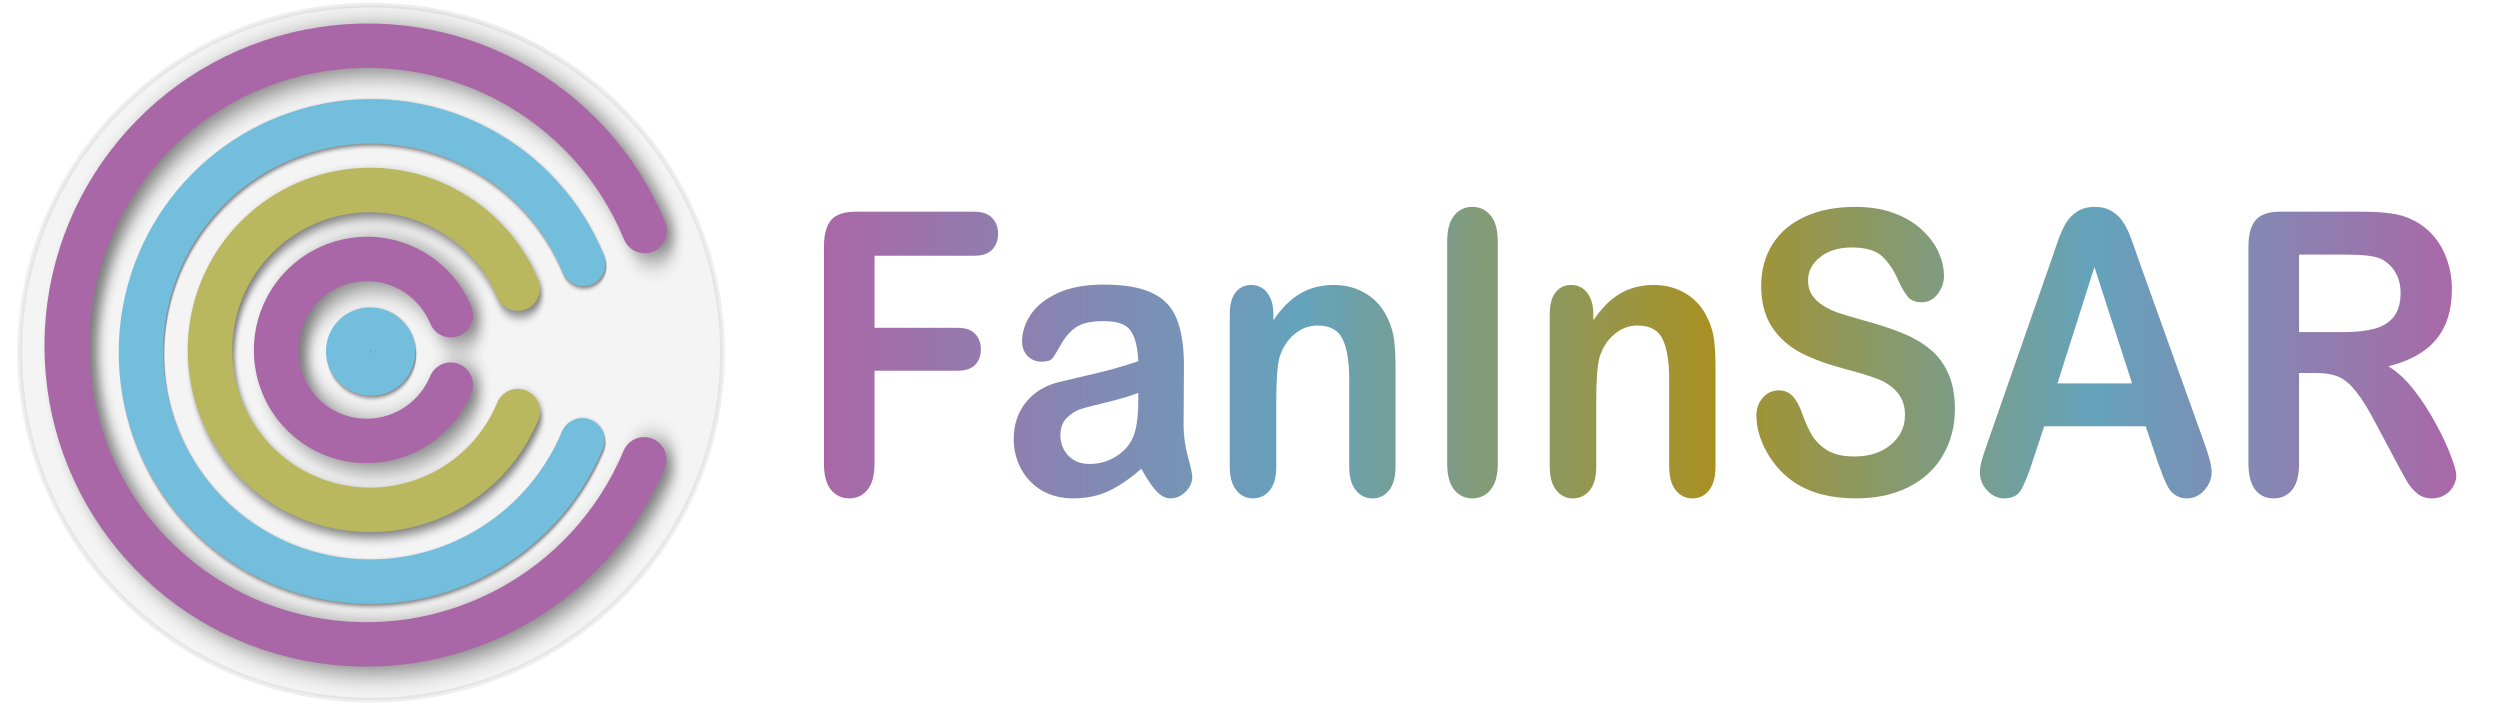
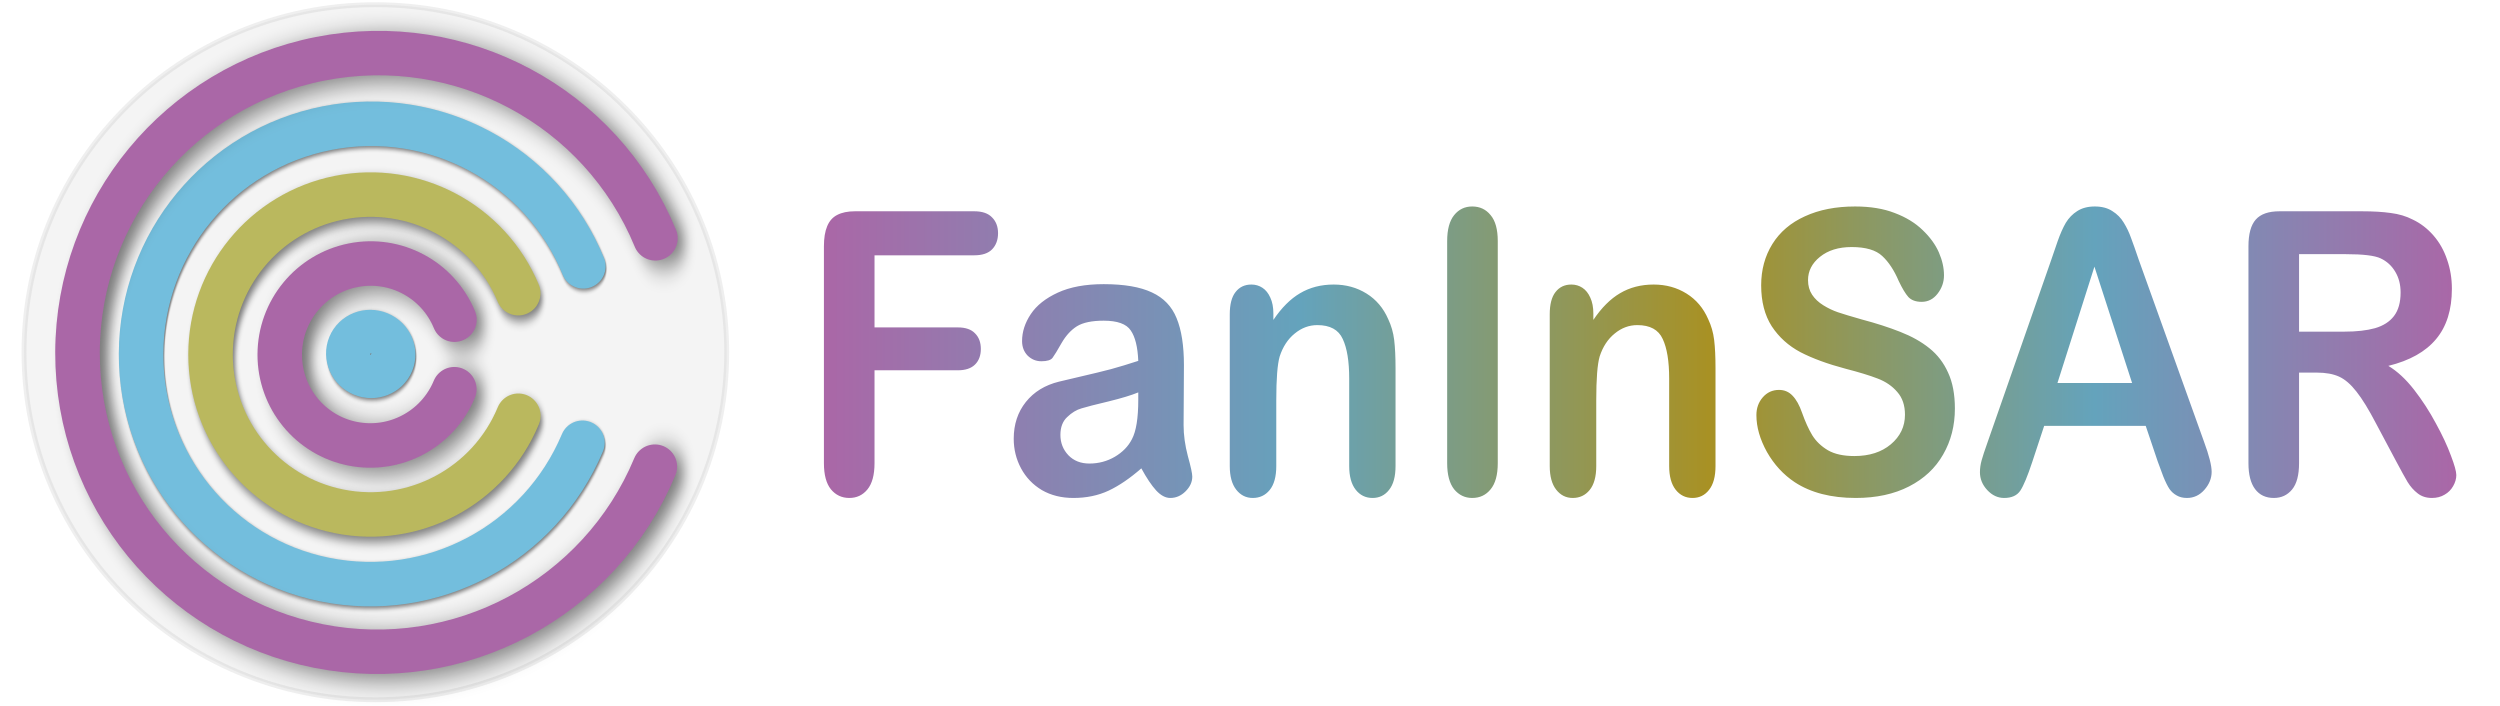
<svg xmlns="http://www.w3.org/2000/svg" xmlns:xlink="http://www.w3.org/1999/xlink" width="1530pt" height="432pt" viewBox="0 0 1530 432" version="1.1" id="svg11">
  <defs id="defs1">
    <linearGradient id="linearGradient1">
      <stop style="stop-color:#aa67a7;stop-opacity:1;" offset="0.001" id="stop1" />
      <stop style="stop-color:#64a3bc;stop-opacity:1;" offset="0.292" id="stop3" />
      <stop style="stop-color:#a89124;stop-opacity:1;" offset="0.542" id="stop2" />
      <stop style="stop-color:#64a3bc;stop-opacity:1;" offset="0.778" id="stop4" />
      <stop style="stop-color:#aa67a7;stop-opacity:1;" offset="1" id="stop5" />
    </linearGradient>
    <style type="text/css" id="style1">*{stroke-linejoin: round; stroke-linecap: butt}</style>
    <filter style="color-interpolation-filters:sRGB" id="filter162" x="-0.046" y="-0.046" width="1.111" height="1.111">
      <feFlood result="flood" in="SourceGraphic" flood-opacity="0.498" flood-color="rgb(0,0,0)" id="feFlood161" />
      <feGaussianBlur result="blur" in="SourceGraphic" stdDeviation="6" id="feGaussianBlur161" />
      <feOffset result="offset" in="blur" dx="6" dy="6" id="feOffset161" />
      <feComposite result="comp1" operator="in" in="flood" in2="offset" id="feComposite161" />
      <feComposite result="comp2" operator="over" in="SourceGraphic" in2="comp1" id="feComposite162" />
    </filter>
    <filter style="color-interpolation-filters:sRGB" id="filter164" x="-0.127" y="-0.127" width="1.308" height="1.308">
      <feFlood result="flood" in="SourceGraphic" flood-opacity="0.498" flood-color="rgb(0,0,0)" id="feFlood162" />
      <feGaussianBlur result="blur" in="SourceGraphic" stdDeviation="6" id="feGaussianBlur162" />
      <feOffset result="offset" in="blur" dx="6" dy="6" id="feOffset162" />
      <feComposite result="comp1" operator="in" in="flood" in2="offset" id="feComposite163" />
      <feComposite result="comp2" operator="over" in="SourceGraphic" in2="comp1" id="feComposite164" />
    </filter>
    <filter style="color-interpolation-filters:sRGB" id="filter169" x="-0.012" y="-0.012" width="1.028" height="1.028">
      <feFlood result="flood" in="SourceGraphic" flood-opacity="0.498" flood-color="rgb(0,0,0)" id="feFlood168" />
      <feGaussianBlur result="blur" in="SourceGraphic" stdDeviation="1" id="feGaussianBlur168" />
      <feOffset result="offset" in="blur" dx="1" dy="1" id="feOffset168" />
      <feComposite result="comp1" operator="in" in="flood" in2="offset" id="feComposite168" />
      <feComposite result="comp2" operator="over" in="SourceGraphic" in2="comp1" id="feComposite169" />
    </filter>
    <filter style="color-interpolation-filters:sRGB" id="filter174" x="-0.04" y="-0.04" width="1.097" height="1.097">
      <feFlood result="flood" in="SourceGraphic" flood-opacity="0.498" flood-color="rgb(0,0,0)" id="feFlood173" />
      <feGaussianBlur result="blur" in="SourceGraphic" stdDeviation="3" id="feGaussianBlur173" />
      <feOffset result="offset" in="blur" dx="3" dy="3" id="feOffset173" />
      <feComposite result="comp1" operator="in" in="flood" in2="offset" id="feComposite173" />
      <feComposite result="comp2" operator="over" in="SourceGraphic" in2="comp1" id="feComposite174" />
    </filter>
    <filter style="color-interpolation-filters:sRGB" id="filter179" x="-0.062" y="-0.062" width="1.146" height="1.146">
      <feFlood result="flood" in="SourceGraphic" flood-opacity="0.498" flood-color="rgb(0,0,0)" id="feFlood178" />
      <feGaussianBlur result="blur" in="SourceGraphic" stdDeviation="1" id="feGaussianBlur178" />
      <feOffset result="offset" in="blur" dx="1" dy="1" id="feOffset178" />
      <feComposite result="comp1" operator="in" in="flood" in2="offset" id="feComposite178" />
      <feComposite result="comp2" operator="over" in="SourceGraphic" in2="comp1" id="feComposite179" />
    </filter>
    <filter style="color-interpolation-filters:sRGB" id="filter105" x="-0.071" y="-0.071" width="1.165" height="1.165">
      <feFlood result="flood" in="SourceGraphic" flood-opacity="0.498" flood-color="rgb(0,0,0)" id="feFlood103" />
      <feGaussianBlur result="blur" in="SourceGraphic" stdDeviation="1" id="feGaussianBlur103" />
      <feOffset result="offset" in="blur" dx="1" dy="1" id="feOffset103" />
      <feComposite result="comp1" operator="in" in="flood" in2="offset" id="feComposite104" />
      <feComposite result="comp2" operator="over" in="SourceGraphic" in2="comp1" id="feComposite105" />
    </filter>
    <clipPath id="p7d126f1e7e">
      <rect x="55.08" y="51.84" width="332.64" height="332.64" id="rect11-1" />
    </clipPath>
    <filter style="color-interpolation-filters:sRGB" id="filter89" x="-0.134" y="-0.134" width="1.323" height="1.323">
      <feFlood result="flood" in="SourceGraphic" flood-opacity="0.498" flood-color="rgb(0,0,0)" id="feFlood87" />
      <feGaussianBlur result="blur" in="SourceGraphic" stdDeviation="6" id="feGaussianBlur87" />
      <feOffset result="offset" in="blur" dx="6" dy="6" id="feOffset87" />
      <feComposite result="comp1" operator="in" in="flood" in2="offset" id="feComposite88" />
      <feComposite result="comp2" operator="over" in="SourceGraphic" in2="comp1" id="feComposite89" />
    </filter>
    <clipPath id="clipPath1">
      <rect x="55.08" y="51.84" width="332.64" height="332.64" id="rect1" />
    </clipPath>
    <filter style="color-interpolation-filters:sRGB" id="filter97" x="-0.04" y="-0.04" width="1.091" height="1.091">
      <feFlood result="flood" in="SourceGraphic" flood-opacity="0.498" flood-color="rgb(0,0,0)" id="feFlood96" />
      <feGaussianBlur result="blur" in="SourceGraphic" stdDeviation="2.87" id="feGaussianBlur96" />
      <feOffset result="offset" in="blur" dx="2" dy="2" id="feOffset96" />
      <feComposite result="comp1" operator="in" in="flood" in2="offset" id="feComposite96" />
      <feComposite result="comp2" operator="over" in="SourceGraphic" in2="comp1" id="feComposite97" />
    </filter>
    <clipPath id="clipPath2">
      <rect x="55.08" y="51.84" width="332.64" height="332.64" id="rect2" />
    </clipPath>
    <filter style="color-interpolation-filters:sRGB" id="filter103" x="-0.01" y="-0.01" width="1.024" height="1.024">
      <feFlood result="flood" in="SourceGraphic" flood-opacity="0.498" flood-color="rgb(0,0,0)" id="feFlood102" />
      <feGaussianBlur result="blur" in="SourceGraphic" stdDeviation="1" id="feGaussianBlur102" />
      <feOffset result="offset" in="blur" dx="1" dy="1" id="feOffset102" />
      <feComposite result="comp1" operator="in" in="flood" in2="offset" id="feComposite102" />
      <feComposite result="comp2" operator="over" in="SourceGraphic" in2="comp1" id="feComposite103" />
    </filter>
    <clipPath id="clipPath3">
      <rect x="55.08" y="51.84" width="332.64" height="332.64" id="rect3" />
    </clipPath>
    <filter style="color-interpolation-filters:sRGB" id="filter87" x="-0.047" y="-0.047" width="1.113" height="1.113">
      <feFlood result="flood" in="SourceGraphic" flood-opacity="0.498" flood-color="rgb(0,0,0)" id="feFlood86" />
      <feGaussianBlur result="blur" in="SourceGraphic" stdDeviation="6" id="feGaussianBlur86" />
      <feOffset result="offset" in="blur" dx="6" dy="6" id="feOffset86" />
      <feComposite result="comp1" operator="in" in="flood" in2="offset" id="feComposite86" />
      <feComposite result="comp2" operator="over" in="SourceGraphic" in2="comp1" id="feComposite87" />
    </filter>
    <clipPath id="clipPath4">
      <rect x="55.08" y="51.84" width="332.64" height="332.64" id="rect4" />
    </clipPath>
    <clipPath id="clipPath5">
      <rect x="55.08" y="51.84" width="332.64" height="332.64" id="rect5" />
    </clipPath>
    <clipPath id="clipPath6">
      <rect x="55.08" y="51.84" width="332.64" height="332.64" id="rect6" />
    </clipPath>
    <filter style="color-interpolation-filters:sRGB" id="filter15" x="-0.076" y="-0.076" width="1.169" height="1.155">
      <feFlood result="flood" in="SourceGraphic" flood-opacity="0.498" flood-color="rgb(0,0,0)" id="feFlood14" />
      <feGaussianBlur result="blur" in="SourceGraphic" stdDeviation="6" id="feGaussianBlur14" />
      <feOffset result="offset" in="blur" dx="6" dy="1" id="feOffset14" />
      <feComposite result="comp1" operator="in" in="flood" in2="offset" id="feComposite14" />
      <feComposite result="comp2" operator="over" in="SourceGraphic" in2="comp1" id="feComposite15" />
    </filter>
    <filter style="color-interpolation-filters:sRGB" id="filter17" x="-0.252" y="-0.251" width="1.558" height="1.512">
      <feFlood result="flood" in="SourceGraphic" flood-opacity="0.498" flood-color="rgb(0,0,0)" id="feFlood15" />
      <feGaussianBlur result="blur" in="SourceGraphic" stdDeviation="6" id="feGaussianBlur15" />
      <feOffset result="offset" in="blur" dx="6" dy="1" id="feOffset15" />
      <feComposite result="comp1" operator="in" in="flood" in2="offset" id="feComposite16" />
      <feComposite result="comp2" operator="over" in="SourceGraphic" in2="comp1" id="feComposite17" />
    </filter>
    <filter style="color-interpolation-filters:sRGB" id="filter21" x="-0.057" y="-0.057" width="1.118" height="1.117">
      <feFlood result="flood" in="SourceGraphic" flood-opacity="0.498" flood-color="rgb(0,0,0)" id="feFlood20" />
      <feGaussianBlur result="blur" in="SourceGraphic" stdDeviation="1" id="feGaussianBlur20" />
      <feOffset result="offset" in="blur" dx="1" dy="1" id="feOffset20" />
      <feComposite result="comp1" operator="in" in="flood" in2="offset" id="feComposite20" />
      <feComposite result="comp2" operator="over" in="SourceGraphic" in2="comp1" id="feComposite21" />
    </filter>
    <filter style="color-interpolation-filters:sRGB" id="filter26" x="-0.1" y="-0.1" width="1.213" height="1.213">
      <feFlood result="flood" in="SourceGraphic" flood-opacity="0.498" flood-color="rgb(0,0,0)" id="feFlood25" />
      <feGaussianBlur result="blur" in="SourceGraphic" stdDeviation="2.5" id="feGaussianBlur25" />
      <feOffset result="offset" in="blur" dx="2.5" dy="2.5" id="feOffset25" />
      <feComposite result="comp1" operator="in" in="flood" in2="offset" id="feComposite25" />
      <feComposite result="comp2" operator="over" in="SourceGraphic" in2="comp1" id="feComposite26" />
    </filter>
-     <linearGradient xlink:href="#linearGradient1" id="linearGradient7" x1="532.198" y1="-96.629" x2="1593.476" y2="-96.629" gradientUnits="userSpaceOnUse" gradientTransform="matrix(0.9413388,0,0,1.062317,3.261931,318.4642)" />
+     <linearGradient xlink:href="#linearGradient1" id="linearGradient7" x1="532.198" y1="-96.629" x2="1593.476" y2="-96.629" gradientUnits="userSpaceOnUse" gradientTransform="matrix(0.9413388,0,0,1.062317,3.261931,318.2072)" />
    <filter style="color-interpolation-filters:sRGB;" id="filter10" x="-0.599" y="-0.62" width="2.234" height="2.277">
      <feFlood result="flood" in="SourceGraphic" flood-opacity="0.498" flood-color="rgb(0,0,0)" id="feFlood9" />
      <feGaussianBlur result="blur" in="SourceGraphic" stdDeviation="1" id="feGaussianBlur9" />
      <feOffset result="offset" in="blur" dx="1" dy="1" id="feOffset9" />
      <feComposite result="comp1" operator="in" in="flood" in2="offset" id="feComposite9" />
      <feComposite result="comp2" operator="over" in="SourceGraphic" in2="comp1" id="feComposite10" />
    </filter>
+     <filter style="color-interpolation-filters:sRGB" id="filter105-5" x="-0.071" y="-0.071" width="1.165" height="1.165">
+       <feFlood result="flood" in="SourceGraphic" flood-opacity="0.498" flood-color="rgb(0,0,0)" id="feFlood103-7" />
+       <feGaussianBlur result="blur" in="SourceGraphic" stdDeviation="1" id="feGaussianBlur103-4" />
+       <feOffset result="offset" in="blur" dx="1" dy="1" id="feOffset103-4" />
+       <feComposite result="comp1" operator="in" in="flood" in2="offset" id="feComposite104-4" />
+       <feComposite result="comp2" operator="over" in="SourceGraphic" in2="comp1" id="feComposite105-7" />
+     </filter>
+     <filter style="color-interpolation-filters:sRGB" id="filter17-3" x="-0.252" y="-0.251" width="1.558" height="1.512">
+       <feFlood result="flood" in="SourceGraphic" flood-opacity="0.498" flood-color="rgb(0,0,0)" id="feFlood15-3" />
+       <feGaussianBlur result="blur" in="SourceGraphic" stdDeviation="6" id="feGaussianBlur15-8" />
+       <feOffset result="offset" in="blur" dx="6" dy="1" id="feOffset15-2" />
+       <feComposite result="comp1" operator="in" in="flood" in2="offset" id="feComposite16-7" />
+       <feComposite result="comp2" operator="over" in="SourceGraphic" in2="comp1" id="feComposite17-6" />
+     </filter>
+     <filter style="color-interpolation-filters:sRGB" id="filter26-7" x="-0.1" y="-0.1" width="1.213" height="1.213">
+       <feFlood result="flood" in="SourceGraphic" flood-opacity="0.498" flood-color="rgb(0,0,0)" id="feFlood25-7" />
+       <feGaussianBlur result="blur" in="SourceGraphic" stdDeviation="2.5" id="feGaussianBlur25-6" />
+       <feOffset result="offset" in="blur" dx="2.5" dy="2.5" id="feOffset25-4" />
+       <feComposite result="comp1" operator="in" in="flood" in2="offset" id="feComposite25-1" />
+       <feComposite result="comp2" operator="over" in="SourceGraphic" in2="comp1" id="feComposite26-4" />
+     </filter>
+     <filter style="color-interpolation-filters:sRGB" id="filter21-6" x="-0.057" y="-0.057" width="1.118" height="1.117">
+       <feFlood result="flood" in="SourceGraphic" flood-opacity="0.498" flood-color="rgb(0,0,0)" id="feFlood20-7" />
+       <feGaussianBlur result="blur" in="SourceGraphic" stdDeviation="1" id="feGaussianBlur20-0" />
+       <feOffset result="offset" in="blur" dx="1" dy="1" id="feOffset20-9" />
+       <feComposite result="comp1" operator="in" in="flood" in2="offset" id="feComposite20-5" />
+       <feComposite result="comp2" operator="over" in="SourceGraphic" in2="comp1" id="feComposite21-7" />
+     </filter>
+     <filter style="color-interpolation-filters:sRGB" id="filter10-0" x="-0.599" y="-0.62" width="2.234" height="2.277">
+       <feFlood result="flood" in="SourceGraphic" flood-opacity="0.498" flood-color="rgb(0,0,0)" id="feFlood9-8" />
+       <feGaussianBlur result="blur" in="SourceGraphic" stdDeviation="1" id="feGaussianBlur9-1" />
+       <feOffset result="offset" in="blur" dx="1" dy="1" id="feOffset9-0" />
+       <feComposite result="comp1" operator="in" in="flood" in2="offset" id="feComposite9-9" />
+       <feComposite result="comp2" operator="over" in="SourceGraphic" in2="comp1" id="feComposite10-8" />
+     </filter>
+     <filter style="color-interpolation-filters:sRGB" id="filter15-1" x="-0.076" y="-0.076" width="1.169" height="1.155">
+       <feFlood result="flood" in="SourceGraphic" flood-opacity="0.498" flood-color="rgb(0,0,0)" id="feFlood14-7" />
+       <feGaussianBlur result="blur" in="SourceGraphic" stdDeviation="6" id="feGaussianBlur14-0" />
+       <feOffset result="offset" in="blur" dx="6" dy="1" id="feOffset14-2" />
+       <feComposite result="comp1" operator="in" in="flood" in2="offset" id="feComposite14-6" />
+       <feComposite result="comp2" operator="over" in="SourceGraphic" in2="comp1" id="feComposite15-4" />
+     </filter>
  </defs>
  <defs id="defs11">
    <clipPath id="pe4b23107bf">
      <rect x="55.08" y="51.84" width="332.64" height="332.64" id="rect11" />
    </clipPath>
  </defs>
-   <ellipse style="fill:#cccccc;fill-opacity:0.2;stroke:#b2b2b2;stroke-width:3;stroke-linecap:round;stroke-linejoin:bevel;stroke-dasharray:none;stroke-opacity:0.2;paint-order:normal;stroke-dashoffset:25" id="path12" cx="227.114" cy="215.813" rx="215.03" ry="212.675" />
  <g id="g7" style="display:none">
    <g id="patch_3" style="fill:#ab69a8;fill-opacity:1;stroke:none;stroke-linecap:butt;stroke-linejoin:round;filter:url(#filter89)" transform="matrix(1.281937,0,0,1.285671,-57.34477,-67.7709)">
      <path d="m 275.221,218.16 c 0,-7.068 -1.392,-14.067 -4.097,-20.596 -2.705,-6.53 -6.669,-12.463 -11.667,-17.461 -4.998,-4.998 -10.931,-8.962 -17.461,-11.667 -6.53,-2.705 -13.529,-4.097 -20.596,-4.097 -7.068,0 -14.067,1.392 -20.596,4.097 -6.53,2.705 -12.463,6.669 -17.461,11.667 -4.998,4.998 -8.962,10.931 -11.667,17.461 -2.705,6.53 -4.097,13.529 -4.097,20.596 0,7.068 1.392,14.067 4.097,20.596 2.705,6.53 6.669,12.463 11.667,17.461 4.998,4.998 10.931,8.962 17.461,11.667 6.53,2.705 13.529,4.097 20.596,4.097 7.068,0 14.067,-1.392 20.596,-4.097 6.53,-2.705 12.463,-6.669 17.461,-11.667 4.998,-4.998 8.962,-10.931 11.667,-17.461 2.705,-6.53 4.097,-13.529 4.097,-20.596 m -20.557,0 c 0,4.368 -0.86,8.694 -2.532,12.73 -1.672,4.036 -4.122,7.703 -7.211,10.792 -3.089,3.089 -6.756,5.539 -10.792,7.211 -4.036,1.672 -8.361,2.532 -12.73,2.532 -4.368,0 -8.694,-0.86 -12.73,-2.532 -4.036,-1.672 -7.703,-4.122 -10.792,-7.211 -3.089,-3.089 -5.539,-6.756 -7.211,-10.792 -1.672,-4.036 -2.532,-8.361 -2.532,-12.73 0,-4.368 0.86,-8.694 2.532,-12.73 1.672,-4.036 4.122,-7.703 7.211,-10.792 3.089,-3.089 6.756,-5.539 10.792,-7.211 4.036,-1.672 8.361,-2.532 12.73,-2.532 4.368,0 8.694,0.86 12.73,2.532 4.036,1.672 7.703,4.122 10.792,7.211 3.089,3.089 5.539,6.756 7.211,10.792 1.672,4.036 2.532,8.361 2.532,12.73 z" clip-path="url(#p7d126f1e7e)" style="fill:#ab69a8;fill-opacity:1;stroke:none;stroke-linecap:butt;stroke-linejoin:miter" id="path3" />
    </g>
    <g id="patch_4" style="fill:#bab85e;fill-opacity:1;stroke:none;stroke-linecap:butt;stroke-linejoin:round;filter:url(#filter97)" transform="matrix(1.281937,0,0,1.285671,-57.34477,-67.7709)">
      <path d="m 308.485,218.16 c 0,-11.436 -2.253,-22.761 -6.629,-33.326 -4.376,-10.565 -10.791,-20.166 -18.878,-28.252 -8.086,-8.086 -17.687,-14.501 -28.252,-18.878 -10.565,-4.376 -21.89,-6.629 -33.326,-6.629 -11.436,0 -22.761,2.253 -33.326,6.629 -10.565,4.376 -20.166,10.791 -28.252,18.878 -8.086,8.086 -14.501,17.687 -18.878,28.252 -4.376,10.565 -6.629,21.89 -6.629,33.326 0,11.436 2.253,22.761 6.629,33.326 4.376,10.565 10.791,20.166 18.878,28.252 8.086,8.086 17.687,14.501 28.252,18.878 10.565,4.376 21.89,6.629 33.326,6.629 11.436,0 22.761,-2.253 33.326,-6.629 10.565,-4.376 20.166,-10.791 28.252,-18.878 8.086,-8.086 14.501,-17.687 18.878,-28.252 4.376,-10.565 6.629,-21.89 6.629,-33.326 m -20.557,0 c 0,8.736 -1.721,17.388 -5.064,25.459 -3.343,8.071 -8.244,15.406 -14.421,21.583 -6.178,6.178 -13.512,11.078 -21.583,14.421 -8.071,3.343 -16.723,5.064 -25.459,5.064 -8.736,0 -17.388,-1.721 -25.459,-5.064 -8.071,-3.343 -15.406,-8.244 -21.583,-14.421 -6.178,-6.178 -11.078,-13.512 -14.421,-21.583 -3.343,-8.071 -5.064,-16.723 -5.064,-25.459 0,-8.736 1.721,-17.388 5.064,-25.459 3.343,-8.071 8.244,-15.406 14.421,-21.583 6.178,-6.178 13.512,-11.078 21.583,-14.421 8.071,-3.343 16.723,-5.064 25.459,-5.064 8.736,0 17.388,1.721 25.459,5.064 8.071,3.343 15.406,8.244 21.583,14.421 6.178,6.178 11.078,13.512 14.421,21.583 3.343,8.071 5.064,16.723 5.064,25.459 z" clip-path="url(#p7d126f1e7e)" style="fill:#bab85e;fill-opacity:1;stroke:none;stroke-linecap:butt;stroke-linejoin:miter" id="path4" />
    </g>
    <g id="patch_5" style="fill:#74bfdf;fill-opacity:1;stroke:none;stroke-linecap:butt;stroke-linejoin:round;filter:url(#filter103)" transform="matrix(1.281937,0,0,1.285671,-57.34477,-67.7709)">
      <path d="m 341.749,218.16 c 0,-15.804 -3.113,-31.455 -9.161,-46.056 -6.048,-14.601 -14.913,-27.869 -26.088,-39.044 -11.175,-11.175 -24.443,-20.04 -39.044,-26.088 -14.601,-6.048 -30.252,-9.161 -46.056,-9.161 -15.804,0 -31.455,3.113 -46.056,9.161 -14.601,6.048 -27.869,14.913 -39.044,26.088 -11.175,11.175 -20.04,24.443 -26.088,39.044 -6.048,14.601 -9.161,30.252 -9.161,46.056 0,15.804 3.113,31.455 9.161,46.056 6.048,14.601 14.913,27.869 26.088,39.044 11.175,11.175 24.443,20.04 39.044,26.088 14.601,6.048 30.252,9.161 46.056,9.161 15.804,0 31.455,-3.113 46.056,-9.161 14.601,-6.048 27.869,-14.913 39.044,-26.088 11.175,-11.175 20.04,-24.443 26.088,-39.044 6.048,-14.601 9.161,-30.252 9.161,-46.056 m -20.557,0 c 0,13.105 -2.581,26.082 -7.596,38.189 -5.015,12.107 -12.366,23.109 -21.632,32.375 -9.266,9.266 -20.268,16.617 -32.375,21.632 -12.107,5.015 -25.084,7.596 -38.189,7.596 -13.105,0 -26.082,-2.581 -38.189,-7.596 -12.107,-5.015 -23.109,-12.366 -32.375,-21.632 -9.266,-9.266 -16.617,-20.268 -21.632,-32.375 -5.015,-12.107 -7.596,-25.084 -7.596,-38.189 0,-13.105 2.581,-26.082 7.596,-38.189 5.015,-12.107 12.366,-23.109 21.632,-32.375 9.266,-9.266 20.268,-16.617 32.375,-21.632 12.107,-5.015 25.084,-7.596 38.189,-7.596 13.105,0 26.082,2.581 38.189,7.596 12.107,5.015 23.109,12.366 32.375,21.632 9.266,9.266 16.617,20.268 21.632,32.375 5.015,12.107 7.596,25.084 7.596,38.189 z" clip-path="url(#p7d126f1e7e)" style="fill:#74bfdf;fill-opacity:1;stroke:none;stroke-linecap:butt;stroke-linejoin:miter" id="path5" />
    </g>
    <g id="patch_6" style="fill:#aa67a7;fill-opacity:1;stroke:none;stroke-linecap:butt;stroke-linejoin:round;filter:url(#filter87)" transform="matrix(1.281937,0,0,1.285671,-57.34477,-67.7709)">
      <path d="m 375.013,218.16 c 0,-20.172 -3.974,-40.148 -11.693,-58.785 C 355.6,140.738 344.285,123.803 330.021,109.539 315.757,95.275 298.822,83.96 280.185,76.24 261.548,68.52 241.572,64.547 221.4,64.547 c -20.172,0 -40.148,3.974 -58.785,11.693 -18.637,7.72 -35.572,19.035 -49.836,33.299 -14.264,14.264 -25.58,31.199 -33.299,49.836 -7.72,18.637 -11.693,38.613 -11.693,58.785 0,20.172 3.974,40.148 11.693,58.785 7.72,18.637 19.035,35.572 33.299,49.836 14.264,14.264 31.199,25.58 49.836,33.299 18.637,7.72 38.613,11.693 58.785,11.693 20.172,0 40.148,-3.974 58.785,-11.693 18.637,-7.72 35.572,-19.035 49.836,-33.299 14.264,-14.264 25.58,-31.199 33.299,-49.836 7.72,-18.637 11.693,-38.613 11.693,-58.785 m -20.557,0 c 0,17.473 -3.442,34.776 -10.128,50.918 -6.687,16.143 -16.488,30.811 -28.843,43.166 -12.355,12.355 -27.024,22.156 -43.166,28.843 -16.143,6.687 -33.446,10.128 -50.918,10.128 -17.473,0 -34.776,-3.442 -50.918,-10.128 C 154.339,334.401 139.67,324.6 127.315,312.245 114.96,299.89 105.159,285.221 98.472,269.078 91.786,252.936 88.344,235.633 88.344,218.16 c 0,-17.473 3.442,-34.776 10.128,-50.918 C 105.159,151.099 114.96,136.43 127.315,124.075 139.67,111.72 154.339,101.919 170.482,95.232 186.624,88.546 203.927,85.104 221.4,85.104 c 17.473,0 34.776,3.442 50.918,10.128 16.143,6.687 30.811,16.488 43.166,28.843 12.355,12.355 22.156,27.024 28.843,43.166 6.687,16.143 10.128,33.446 10.128,50.918 z" clip-path="url(#p7d126f1e7e)" style="fill:#aa67a7;fill-opacity:1;stroke:none;stroke-linecap:butt;stroke-linejoin:miter" id="path6" />
    </g>
    <g id="patch_10" style="stroke-linecap:butt;stroke-linejoin:round" transform="matrix(1.281937,0,0,1.285671,-57.34477,-67.7709)">
      <path d="m 508.069,218.16 c 0,-37.645 -7.415,-74.924 -21.821,-109.704 C 471.842,73.677 450.725,42.073 424.106,15.454 397.487,-11.165 365.883,-32.282 331.104,-46.688 296.324,-61.094 259.045,-68.509 221.4,-68.509 c -37.645,0 -74.924,7.415 -109.704,21.821 -34.779,14.406 -66.383,35.523 -93.002,62.142 -26.619,26.619 -47.736,58.223 -62.142,93.002 -14.406,34.779 -21.821,72.058 -21.821,109.704 0,37.645 7.415,74.924 21.821,109.704 14.406,34.779 35.523,66.383 62.142,93.002 26.619,26.619 58.223,47.736 93.002,62.142 34.779,14.406 72.058,21.821 109.704,21.821 37.645,0 74.924,-7.415 109.704,-21.821 34.779,-14.406 66.383,-35.523 93.002,-62.142 26.619,-26.619 47.736,-58.223 62.142,-93.002 14.406,-34.779 21.821,-72.058 21.821,-109.704 m -20.557,0 c 0,34.946 -6.883,69.551 -20.257,101.837 -13.373,32.285 -32.976,61.623 -57.686,86.333 -24.71,24.71 -54.048,44.313 -86.333,57.686 C 290.951,477.389 256.346,484.272 221.4,484.272 c -34.946,0 -69.551,-6.883 -101.837,-20.257 C 87.278,450.642 57.941,431.04 33.23,406.33 8.52,381.619 -11.082,352.282 -24.455,319.997 -37.828,287.711 -44.712,253.106 -44.712,218.16 c 0,-34.946 6.884,-69.551 20.257,-101.837 C -11.082,84.038 8.52,54.701 33.23,29.99 57.941,5.28 87.278,-14.322 119.563,-27.695 151.849,-41.068 186.454,-47.952 221.4,-47.952 c 34.946,0 69.551,6.884 101.837,20.257 32.285,13.373 61.623,32.976 86.333,57.686 24.71,24.71 44.313,54.048 57.686,86.333 C 480.628,148.609 487.512,183.214 487.512,218.16 Z" clip-path="url(#p7d126f1e7e)" style="fill:#e1bd17;stroke:#e1bd17;stroke-linecap:butt;stroke-linejoin:miter" id="path10" />
    </g>
    <g id="patch_11" style="stroke-linecap:butt;stroke-linejoin:round" transform="matrix(1.281937,0,0,1.285671,-57.34477,-67.7709)">
      <path d="m 541.333,218.16 c 0,-42.013 -8.276,-83.618 -24.353,-122.433 C 500.902,56.912 477.335,21.641 447.627,-8.067 417.919,-37.775 382.648,-61.342 343.833,-77.42 305.018,-93.497 263.413,-101.773 221.4,-101.773 c -42.013,0 -83.618,8.276 -122.433,24.353 -38.815,16.078 -74.086,39.645 -103.794,69.353 -29.708,29.708 -53.275,64.979 -69.353,103.794 C -90.257,134.542 -98.533,176.147 -98.533,218.16 c 0,42.013 8.276,83.618 24.353,122.433 16.078,38.815 39.645,74.086 69.353,103.794 29.708,29.708 64.979,53.275 103.794,69.353 38.815,16.078 80.42,24.353 122.433,24.353 42.013,0 83.618,-8.276 122.433,-24.353 38.815,-16.078 74.086,-39.645 103.794,-69.353 29.708,-29.708 53.275,-64.979 69.353,-103.794 16.078,-38.815 24.353,-80.42 24.353,-122.433 m -20.557,0 c 0,39.314 -7.744,78.245 -22.789,114.566 -15.045,36.321 -37.098,69.326 -64.897,97.125 -27.799,27.799 -60.803,49.852 -97.125,64.897 C 299.645,509.792 260.714,517.536 221.4,517.536 c -39.314,0 -78.245,-7.744 -114.566,-22.789 C 70.513,479.703 37.508,457.65 9.709,429.851 -18.09,402.052 -40.143,369.047 -55.187,332.726 -70.232,296.405 -77.976,257.474 -77.976,218.16 c 0,-39.314 7.744,-78.245 22.789,-114.566 C -40.143,67.273 -18.09,34.268 9.709,6.469 37.508,-21.33 70.513,-43.383 106.834,-58.427 143.155,-73.472 182.086,-81.216 221.4,-81.216 c 39.314,0 78.245,7.744 114.566,22.789 36.321,15.045 69.326,37.098 97.125,64.897 27.799,27.799 49.852,60.803 64.897,97.125 15.045,36.321 22.789,75.253 22.789,114.566 z" clip-path="url(#p7d126f1e7e)" style="fill:#74bfdf;stroke:#74bfdf;stroke-linecap:butt;stroke-linejoin:miter" id="path11" />
    </g>
  </g>
-   <path d="m 596.208,156.507 h -60.999 v 44.127 h 50.989 q 7.09,0 10.531,3.648 3.545,3.53 3.545,9.531 0,6.001 -3.545,9.531 -3.545,3.53 -10.531,3.53 h -50.989 v 56.835 q 0,10.826 -4.379,16.121 -4.275,5.178 -11.053,5.178 -6.882,0 -11.261,-5.295 -4.275,-5.295 -4.275,-16.003 v -132.734 q 0,-7.531 1.981,-12.238 1.981,-4.825 6.152,-6.943 4.275,-2.236 10.844,-2.236 h 72.99 q 7.403,0 10.948,3.765 3.649,3.648 3.649,9.649 0,6.119 -3.649,9.884 -3.545,3.648 -10.948,3.648 z m 102.29,130.38 q -10.323,9.061 -20.02,13.65 -9.593,4.472 -21.584,4.472 -10.948,0 -19.29,-4.825 -8.237,-4.942 -12.721,-13.297 -4.484,-8.355 -4.484,-18.121 0,-13.179 7.403,-22.475 7.403,-9.296 20.333,-12.473 2.711,-0.706 13.451,-3.177 10.74,-2.471 18.352,-4.472 7.716,-2.118 16.683,-5.06 -0.521,-12.709 -4.588,-18.592 -3.962,-6.001 -16.579,-6.001 -10.844,0 -16.371,3.412 -5.422,3.412 -9.384,10.237 -3.858,6.825 -5.526,9.061 -1.564,2.118 -6.882,2.118 -4.796,0 -8.342,-3.412 -3.441,-3.53 -3.441,-8.943 0,-8.472 5.318,-16.474 5.318,-8.002 16.579,-13.179 11.261,-5.178 28.049,-5.178 18.769,0 29.509,5.06 10.74,4.942 15.119,15.768 4.484,10.826 4.484,28.712 0,11.296 -0.104,19.181 0,7.884 -0.104,17.533 0,9.061 2.607,18.945 2.711,9.767 2.711,12.591 0,4.942 -4.171,9.061 -4.067,4.001 -9.28,4.001 -4.379,0 -8.655,-4.589 -4.275,-4.707 -9.072,-13.532 z m -1.877,-46.48 q -6.256,2.589 -18.247,5.531 -11.887,2.824 -16.475,4.236 -4.588,1.294 -8.759,5.295 -4.171,3.883 -4.171,10.943 0,7.296 4.901,12.473 4.901,5.06 12.825,5.06 8.446,0 15.536,-4.119 7.195,-4.236 10.531,-10.826 3.858,-7.296 3.858,-24.005 z m 82.687,-48.245 v 3.883 q 7.508,-11.179 16.371,-16.356 8.967,-5.295 20.541,-5.295 11.261,0 20.124,5.531 8.863,5.531 13.242,15.65 2.815,5.884 3.65,12.709 0.834,6.825 0.834,17.415 v 59.777 q 0,9.649 -3.962,14.591 -3.858,4.942 -10.114,4.942 -6.361,0 -10.323,-5.06 -3.962,-5.06 -3.962,-14.474 v -53.541 q 0,-15.886 -3.962,-24.24 -3.858,-8.472 -15.536,-8.472 -7.612,0 -13.868,5.178 -6.256,5.06 -9.176,14.003 -2.085,7.178 -2.085,26.829 v 40.244 q 0,9.767 -4.067,14.709 -3.962,4.825 -10.323,4.825 -6.152,0 -10.114,-5.06 -3.962,-5.06 -3.962,-14.474 v -92.843 q 0,-9.178 3.545,-13.65 3.545,-4.589 9.697,-4.589 3.754,0 6.778,2 3.024,2 4.796,6.001 1.877,4.001 1.877,9.767 z m 106.357,91.549 V 147.799 q 0,-10.59 4.275,-15.886 4.275,-5.295 11.053,-5.295 6.986,0 11.261,5.295 4.379,5.178 4.379,15.886 v 135.911 q 0,10.708 -4.379,16.003 -4.275,5.295 -11.261,5.295 -6.673,0 -11.053,-5.295 -4.275,-5.413 -4.275,-16.003 z m 89.465,-91.549 v 3.883 q 7.508,-11.179 16.371,-16.356 8.967,-5.295 20.541,-5.295 11.261,0 20.124,5.531 8.863,5.531 13.242,15.65 2.815,5.884 3.65,12.709 0.834,6.825 0.834,17.415 v 59.777 q 0,9.649 -3.962,14.591 -3.858,4.942 -10.114,4.942 -6.361,0 -10.323,-5.06 -3.962,-5.06 -3.962,-14.474 v -53.541 q 0,-15.886 -3.962,-24.24 -3.858,-8.472 -15.536,-8.472 -7.612,0 -13.868,5.178 -6.256,5.06 -9.176,14.003 -2.085,7.178 -2.085,26.829 v 40.244 q 0,9.767 -4.067,14.709 -3.962,4.825 -10.323,4.825 -6.152,0 -10.114,-5.06 -3.962,-5.06 -3.962,-14.474 v -92.843 q 0,-9.178 3.545,-13.65 3.545,-4.589 9.697,-4.589 3.754,0 6.778,2 3.024,2 4.796,6.001 1.877,4.001 1.877,9.767 z m 221.264,58.13 q 0,15.65 -7.195,28.124 -7.09,12.473 -20.854,19.534 -13.764,7.06 -32.637,7.06 -22.627,0 -37.329,-9.649 -10.427,-6.943 -16.996,-18.474 -6.465,-11.65 -6.465,-22.593 0,-6.354 3.858,-10.826 3.962,-4.589 10.01,-4.589 4.901,0 8.238,3.53 3.441,3.53 5.839,10.473 2.92,8.237 6.256,13.768 3.441,5.531 9.593,9.178 6.152,3.53 16.162,3.53 13.764,0 22.314,-7.178 8.655,-7.296 8.655,-18.121 0,-8.59 -4.692,-13.885 -4.588,-5.413 -11.991,-8.237 -7.299,-2.824 -19.603,-6.001 -16.475,-4.354 -27.632,-10.12 -11.053,-5.884 -17.622,-15.886 -6.465,-10.12 -6.465,-25.064 0,-14.238 6.882,-25.299 6.882,-11.061 19.916,-16.945 13.034,-6.001 30.656,-6.001 14.077,0 24.295,4.001 10.323,3.883 17.1,10.473 6.778,6.472 9.906,13.65 3.128,7.178 3.128,14.003 0,6.237 -3.962,11.296 -3.858,4.942 -9.697,4.942 -5.318,0 -8.133,-2.942 -2.711,-3.059 -5.944,-9.884 -4.171,-9.767 -10.01,-15.18 -5.839,-5.531 -18.769,-5.531 -11.991,0 -19.394,6.001 -7.299,5.884 -7.299,14.238 0,5.178 2.502,8.943 2.503,3.765 6.882,6.472 4.379,2.706 8.863,4.236 4.484,1.53 14.806,4.472 12.93,3.412 23.357,7.531 10.531,4.119 17.83,10.002 7.403,5.884 11.47,14.944 4.171,8.943 4.171,22.005 z m 124.083,32.242 -7.299,-21.652 h -62.146 l -7.299,22.122 q -4.275,12.944 -7.299,17.533 -3.024,4.472 -9.906,4.472 -5.839,0 -10.323,-4.825 -4.484,-4.825 -4.484,-10.943 0,-3.53 1.043,-7.296 1.043,-3.765 3.441,-10.473 l 39.102,-112.024 q 1.668,-4.825 3.962,-11.532 2.398,-6.825 5.005,-11.296 2.711,-4.472 6.986,-7.178 4.379,-2.824 10.74,-2.824 6.465,0 10.74,2.824 4.379,2.706 6.986,7.06 2.711,4.354 4.484,9.414 1.877,4.942 4.692,13.297 l 39.936,111.318 q 4.692,12.709 4.692,18.474 0,6.001 -4.484,11.061 -4.379,4.942 -10.636,4.942 -3.65,0 -6.256,-1.53 -2.607,-1.412 -4.379,-3.883 -1.773,-2.589 -3.858,-7.766 -1.981,-5.295 -3.441,-9.296 z m -61.312,-47.892 h 45.671 l -23.044,-71.191 z m 158.701,-6.354 h -10.844 v 55.423 q 0,10.943 -4.275,16.121 -4.275,5.178 -11.157,5.178 -7.403,0 -11.47,-5.413 -4.067,-5.413 -4.067,-15.886 v -132.734 q 0,-11.296 4.484,-16.356 4.484,-5.06 14.494,-5.06 h 50.363 q 10.427,0 17.83,1.059 7.403,0.941 13.347,4.001 7.195,3.412 12.721,9.767 5.526,6.354 8.342,14.827 2.92,8.355 2.92,17.768 0,19.298 -9.697,30.83 -9.593,11.532 -29.196,16.356 8.237,4.942 15.745,14.591 7.508,9.649 13.347,20.593 5.944,10.826 9.176,19.651 3.337,8.708 3.337,12.003 0,3.412 -1.981,6.825 -1.877,3.295 -5.213,5.178 -3.337,2 -7.716,2 -5.213,0 -8.759,-2.824 -3.545,-2.706 -6.152,-6.943 -2.503,-4.236 -6.882,-12.473 l -12.408,-23.299 q -6.673,-12.826 -11.991,-19.534 -5.214,-6.707 -10.636,-9.178 -5.422,-2.471 -13.659,-2.471 z m 17.726,-72.486 h -28.57 v 47.422 h 27.736 q 11.157,0 18.769,-2.118 7.612,-2.236 11.574,-7.413 4.066,-5.295 4.066,-14.474 0,-7.178 -3.232,-12.591 -3.232,-5.531 -8.967,-8.237 -5.422,-2.589 -21.376,-2.589 z" id="text1-7" style="font-size:226.855px;line-height:1.25;font-family:'Arial Rounded MT Bold';-inkscape-font-specification:'Arial Rounded MT Bold, ';fill:url(#linearGradient7);stroke-width:1.182" aria-label="FanInSAR" />
-   <g id="patch_2" style="stroke-linecap:butt;stroke-linejoin:round;filter:url(#filter105)" transform="matrix(1.281937,0,0,1.285671,-57.34477,-64.7709)" />
-   <path style="fill:none;fill-opacity:1;stroke:#aa67a7;stroke-width:27.236;stroke-linecap:round;stroke-linejoin:bevel;stroke-dasharray:none;stroke-dashoffset:0;stroke-opacity:1;paint-order:markers fill stroke;filter:url(#filter17)" id="path1" d="m 346.023,109.851 a 55.525,55.701 0 0 1 -44.708,54.633 55.525,55.701 0 0 1 -62.127,-33.347 55.525,55.701 0 0 1 20.502,-67.626 55.525,55.701 0 0 1 70.115,6.999" transform="rotate(22.5,-4.737885,-3.796649)" />
-   <path style="fill:none;fill-opacity:1;stroke:#bab85e;stroke-width:27.236;stroke-linecap:round;stroke-linejoin:bevel;stroke-dasharray:none;stroke-dashoffset:0;stroke-opacity:1;paint-order:markers fill stroke;filter:url(#filter26)" id="path1-9" d="M 388.416,109.867 A 97.913,97.867 0 0 1 309.632,205.848 97.913,97.867 0 0 1 200.064,147.369 97.913,97.867 0 0 1 236.038,28.539 97.913,97.867 0 0 1 359.662,40.589" transform="rotate(22.5,-3.686141,0.9741789)" />
-   <path style="fill:none;fill-opacity:1;stroke:#73bedd;stroke-width:27.236;stroke-linecap:round;stroke-linejoin:bevel;stroke-dasharray:none;stroke-dashoffset:0;stroke-opacity:1;paint-order:markers fill stroke;filter:url(#filter21)" id="path1-9-9-2" transform="matrix(0.9134277,0.4070009,-0.4070113,0.9134231,0.3800052,2.794963)" d="M 433.756,98.682 A 140.49,140.94 0 0 1 323.765,239.359 140.49,140.94 0 0 1 164.748,158.629 140.49,140.94 0 0 1 212.598,-13.596 140.49,140.94 0 0 1 390.313,-0.17" />
-   <path style="fill:none;fill-opacity:1;stroke:#aa67a7;stroke-width:27.236;stroke-linecap:round;stroke-linejoin:bevel;stroke-dasharray:none;stroke-dashoffset:0;stroke-opacity:1;paint-order:markers fill stroke;filter:url(#filter15)" id="path1-9-9-0" d="M 474.449,109.681 A 183.478,183.404 0 0 1 326.643,289.585 183.478,183.404 0 0 1 121.365,179.637 183.478,183.404 0 0 1 189.347,-43.021 183.478,183.404 0 0 1 421.061,-19.653" transform="matrix(0.9245584,0.3810404,-0.3843312,0.9231953,-2.327454,-0.9421093)" />
-   <ellipse style="fill:none;fill-opacity:1;stroke:#73bedd;stroke-width:27.682;stroke-linecap:round;stroke-linejoin:bevel;stroke-dasharray:none;stroke-dashoffset:0;stroke-opacity:1;paint-order:markers fill stroke;filter:url(#filter10)" id="path7" cx="290.502" cy="109.499" rx="13.567" ry="13.107" transform="rotate(22.5,-6.924819,2.311841)" />
+   <path d="m 596.208,156.25 h -60.999 v 44.127 h 50.989 q 7.09,0 10.531,3.648 3.545,3.53 3.545,9.531 0,6.001 -3.545,9.531 -3.545,3.53 -10.531,3.53 h -50.989 v 56.835 q 0,10.826 -4.379,16.121 -4.275,5.178 -11.053,5.178 -6.882,0 -11.261,-5.295 -4.275,-5.295 -4.275,-16.003 v -132.734 q 0,-7.531 1.981,-12.238 1.981,-4.825 6.152,-6.943 4.275,-2.236 10.844,-2.236 h 72.99 q 7.403,0 10.948,3.765 3.649,3.648 3.649,9.649 0,6.119 -3.649,9.884 -3.545,3.648 -10.948,3.648 z m 102.29,130.38 q -10.323,9.061 -20.02,13.65 -9.593,4.472 -21.584,4.472 -10.948,0 -19.29,-4.825 -8.237,-4.942 -12.721,-13.297 -4.484,-8.355 -4.484,-18.121 0,-13.179 7.403,-22.475 7.403,-9.296 20.333,-12.473 2.711,-0.706 13.451,-3.177 10.74,-2.471 18.352,-4.472 7.716,-2.118 16.683,-5.06 -0.521,-12.709 -4.588,-18.592 -3.962,-6.001 -16.579,-6.001 -10.844,0 -16.371,3.412 -5.422,3.412 -9.384,10.237 -3.858,6.825 -5.526,9.061 -1.564,2.118 -6.882,2.118 -4.796,0 -8.342,-3.412 -3.441,-3.53 -3.441,-8.943 0,-8.472 5.318,-16.474 5.318,-8.002 16.579,-13.179 11.261,-5.178 28.049,-5.178 18.769,0 29.509,5.06 10.74,4.942 15.119,15.768 4.484,10.826 4.484,28.712 0,11.296 -0.104,19.181 0,7.884 -0.104,17.533 0,9.061 2.607,18.945 2.711,9.767 2.711,12.591 0,4.942 -4.171,9.061 -4.067,4.001 -9.28,4.001 -4.379,0 -8.655,-4.589 -4.275,-4.707 -9.072,-13.532 z m -1.877,-46.48 q -6.256,2.589 -18.247,5.531 -11.887,2.824 -16.475,4.236 -4.588,1.294 -8.759,5.295 -4.171,3.883 -4.171,10.943 0,7.296 4.901,12.473 4.901,5.06 12.825,5.06 8.446,0 15.536,-4.119 7.195,-4.236 10.531,-10.826 3.858,-7.296 3.858,-24.005 z m 82.687,-48.245 v 3.883 q 7.508,-11.179 16.371,-16.356 8.967,-5.295 20.541,-5.295 11.261,0 20.124,5.531 8.863,5.531 13.242,15.65 2.815,5.884 3.65,12.709 0.834,6.825 0.834,17.415 v 59.777 q 0,9.649 -3.962,14.591 -3.858,4.942 -10.114,4.942 -6.361,0 -10.323,-5.06 -3.962,-5.06 -3.962,-14.474 v -53.541 q 0,-15.886 -3.962,-24.24 -3.858,-8.472 -15.536,-8.472 -7.612,0 -13.868,5.178 -6.256,5.06 -9.176,14.003 -2.085,7.178 -2.085,26.829 v 40.244 q 0,9.767 -4.067,14.709 -3.962,4.825 -10.323,4.825 -6.152,0 -10.114,-5.06 -3.962,-5.06 -3.962,-14.474 v -92.843 q 0,-9.178 3.545,-13.65 3.545,-4.589 9.697,-4.589 3.754,0 6.778,2 3.024,2 4.796,6.001 1.877,4.001 1.877,9.767 z m 106.357,91.549 V 147.542 q 0,-10.59 4.275,-15.886 4.275,-5.295 11.053,-5.295 6.986,0 11.261,5.295 4.379,5.178 4.379,15.886 v 135.911 q 0,10.708 -4.379,16.003 -4.275,5.295 -11.261,5.295 -6.673,0 -11.053,-5.295 -4.275,-5.413 -4.275,-16.003 z m 89.465,-91.549 v 3.883 q 7.508,-11.179 16.371,-16.356 8.967,-5.295 20.541,-5.295 11.261,0 20.124,5.531 8.863,5.531 13.242,15.65 2.815,5.884 3.65,12.709 0.834,6.825 0.834,17.415 v 59.777 q 0,9.649 -3.962,14.591 -3.858,4.942 -10.114,4.942 -6.361,0 -10.323,-5.06 -3.962,-5.06 -3.962,-14.474 v -53.541 q 0,-15.886 -3.962,-24.24 -3.858,-8.472 -15.536,-8.472 -7.612,0 -13.868,5.178 -6.256,5.06 -9.176,14.003 -2.085,7.178 -2.085,26.829 v 40.244 q 0,9.767 -4.067,14.709 -3.962,4.825 -10.323,4.825 -6.152,0 -10.114,-5.06 -3.962,-5.06 -3.962,-14.474 v -92.843 q 0,-9.178 3.545,-13.65 3.545,-4.589 9.697,-4.589 3.754,0 6.778,2 3.024,2 4.796,6.001 1.877,4.001 1.877,9.767 z m 221.264,58.13 q 0,15.65 -7.195,28.124 -7.09,12.473 -20.854,19.534 -13.764,7.06 -32.637,7.06 -22.627,0 -37.329,-9.649 -10.427,-6.943 -16.996,-18.474 -6.465,-11.65 -6.465,-22.593 0,-6.354 3.858,-10.826 3.962,-4.589 10.01,-4.589 4.901,0 8.238,3.53 3.441,3.53 5.839,10.473 2.92,8.237 6.256,13.768 3.441,5.531 9.593,9.178 6.152,3.53 16.162,3.53 13.764,0 22.314,-7.178 8.655,-7.296 8.655,-18.121 0,-8.59 -4.692,-13.885 -4.588,-5.413 -11.991,-8.237 -7.299,-2.824 -19.603,-6.001 -16.475,-4.354 -27.632,-10.12 -11.053,-5.884 -17.622,-15.886 -6.465,-10.12 -6.465,-25.064 0,-14.238 6.882,-25.299 6.882,-11.061 19.916,-16.945 13.034,-6.001 30.656,-6.001 14.077,0 24.295,4.001 10.323,3.883 17.1,10.473 6.778,6.472 9.906,13.65 3.128,7.178 3.128,14.003 0,6.237 -3.962,11.296 -3.858,4.942 -9.697,4.942 -5.318,0 -8.133,-2.942 -2.711,-3.059 -5.944,-9.884 -4.171,-9.767 -10.01,-15.18 -5.839,-5.531 -18.769,-5.531 -11.991,0 -19.394,6.001 -7.299,5.884 -7.299,14.238 0,5.178 2.502,8.943 2.503,3.765 6.882,6.472 4.379,2.706 8.863,4.236 4.484,1.53 14.806,4.472 12.93,3.412 23.357,7.531 10.531,4.119 17.83,10.002 7.403,5.884 11.47,14.944 4.171,8.943 4.171,22.005 z m 124.083,32.242 -7.299,-21.652 h -62.146 l -7.299,22.122 q -4.275,12.944 -7.299,17.533 -3.024,4.472 -9.906,4.472 -5.839,0 -10.323,-4.825 -4.484,-4.825 -4.484,-10.943 0,-3.53 1.043,-7.296 1.043,-3.765 3.441,-10.473 l 39.102,-112.024 q 1.668,-4.825 3.962,-11.532 2.398,-6.825 5.005,-11.296 2.711,-4.472 6.986,-7.178 4.379,-2.824 10.74,-2.824 6.465,0 10.74,2.824 4.379,2.706 6.986,7.06 2.711,4.354 4.484,9.414 1.877,4.942 4.692,13.297 l 39.936,111.318 q 4.692,12.709 4.692,18.474 0,6.001 -4.484,11.061 -4.379,4.942 -10.636,4.942 -3.65,0 -6.256,-1.53 -2.607,-1.412 -4.379,-3.883 -1.773,-2.589 -3.858,-7.766 -1.981,-5.295 -3.441,-9.296 z m -61.312,-47.892 h 45.671 l -23.044,-71.191 z m 158.701,-6.354 h -10.844 v 55.423 q 0,10.943 -4.275,16.121 -4.275,5.178 -11.157,5.178 -7.403,0 -11.47,-5.413 -4.067,-5.413 -4.067,-15.886 v -132.734 q 0,-11.296 4.484,-16.356 4.484,-5.06 14.494,-5.06 h 50.363 q 10.427,0 17.83,1.059 7.403,0.941 13.347,4.001 7.195,3.412 12.721,9.767 5.526,6.354 8.342,14.827 2.92,8.355 2.92,17.768 0,19.298 -9.697,30.83 -9.593,11.532 -29.196,16.356 8.237,4.942 15.745,14.591 7.508,9.649 13.347,20.593 5.944,10.826 9.176,19.651 3.337,8.708 3.337,12.003 0,3.412 -1.981,6.825 -1.877,3.295 -5.213,5.178 -3.337,2 -7.716,2 -5.213,0 -8.759,-2.824 -3.545,-2.706 -6.152,-6.943 -2.503,-4.236 -6.882,-12.473 l -12.408,-23.299 q -6.673,-12.826 -11.991,-19.534 -5.214,-6.707 -10.636,-9.178 -5.422,-2.471 -13.659,-2.471 z m 17.726,-72.486 h -28.57 v 47.422 h 27.736 q 11.157,0 18.769,-2.118 7.612,-2.236 11.574,-7.413 4.066,-5.295 4.066,-14.474 0,-7.178 -3.232,-12.591 -3.232,-5.531 -8.967,-8.237 -5.422,-2.589 -21.376,-2.589 z" id="text1-7" style="font-size:226.855px;line-height:1.25;font-family:'Arial Rounded MT Bold';-inkscape-font-specification:'Arial Rounded MT Bold, ';fill:url(#linearGradient7);stroke-width:1.182" aria-label="FanInSAR" />
+   <g id="g4" style="stroke-linecap:butt;stroke-linejoin:round" transform="translate(13.94732,-0.4439085)">
+     <g id="g2" style="stroke-linecap:butt;stroke-linejoin:round">
+       <ellipse style="fill:#cccccc;fill-opacity:0.2;stroke:#b2b2b2;stroke-width:3;stroke-linecap:round;stroke-linejoin:bevel;stroke-dasharray:none;stroke-dashoffset:25;stroke-opacity:0.2;paint-order:normal" id="path12" cx="215.77" cy="216" rx="215.03" ry="212.675" />
+     </g>
+     <g id="g3" transform="translate(7.778326,29.12767)" style="stroke-linecap:butt;stroke-linejoin:round">
+       <g id="patch_2" style="stroke-linecap:butt;stroke-linejoin:round;filter:url(#filter105-5)" transform="matrix(1.281937,0,0,1.285671,-78.65958,-92.15932)" />
+       <path style="fill:none;fill-opacity:1;stroke:#aa67a7;stroke-width:27.236;stroke-linecap:round;stroke-linejoin:bevel;stroke-dasharray:none;stroke-dashoffset:0;stroke-opacity:1;paint-order:markers fill stroke;filter:url(#filter17-3)" id="path1" d="m 346.023,109.851 a 55.525,55.701 0 0 1 -44.708,54.633 55.525,55.701 0 0 1 -62.127,-33.347 55.525,55.701 0 0 1 20.502,-67.626 55.525,55.701 0 0 1 70.115,6.999" transform="rotate(22.5,50.64702,-65.77259)" />
+       <path style="fill:none;fill-opacity:1;stroke:#bab85e;stroke-width:27.236;stroke-linecap:round;stroke-linejoin:bevel;stroke-dasharray:none;stroke-dashoffset:0;stroke-opacity:1;paint-order:markers fill stroke;filter:url(#filter26-7)" id="path1-9" d="M 388.416,109.867 A 97.913,97.867 0 0 1 309.632,205.848 97.913,97.867 0 0 1 200.064,147.369 97.913,97.867 0 0 1 236.038,28.539 97.913,97.867 0 0 1 359.662,40.589" transform="rotate(22.5,50.64702,-65.77259)" />
+       <path style="fill:none;fill-opacity:1;stroke:#73bedd;stroke-width:27.236;stroke-linecap:round;stroke-linejoin:bevel;stroke-dasharray:none;stroke-dashoffset:0;stroke-opacity:1;paint-order:markers fill stroke;filter:url(#filter21-6)" id="path1-9-9-2" transform="matrix(0.9134277,0.4070009,-0.4070113,0.9134231,-21.31481,-24.38842)" d="M 433.756,98.682 A 140.49,140.94 0 0 1 323.765,239.359 140.49,140.94 0 0 1 164.748,158.629 140.49,140.94 0 0 1 212.598,-13.596 140.49,140.94 0 0 1 390.313,-0.17" />
+       <ellipse style="fill:none;fill-opacity:1;stroke:#73bedd;stroke-width:27.682;stroke-linecap:round;stroke-linejoin:bevel;stroke-dasharray:none;stroke-dashoffset:0;stroke-opacity:1;paint-order:markers fill stroke;filter:url(#filter10-0)" id="path7" cx="290.502" cy="109.499" rx="13.567" ry="13.107" transform="rotate(22.5,50.64702,-65.77259)" />
+       <path style="fill:none;fill-opacity:1;stroke:#aa67a7;stroke-width:27.236;stroke-linecap:round;stroke-linejoin:bevel;stroke-dasharray:none;stroke-dashoffset:0;stroke-opacity:1;paint-order:markers fill stroke;filter:url(#filter15-1)" id="path1-9-9-0" d="M 474.449,109.681 A 183.478,183.404 0 0 1 326.643,289.585 183.478,183.404 0 0 1 121.365,179.637 183.478,183.404 0 0 1 189.347,-43.021 183.478,183.404 0 0 1 421.061,-19.653" transform="matrix(0.9245584,0.3810404,-0.3843312,0.9231953,-17.4628,-25.12548)" />
+     </g>
+   </g>
</svg>
